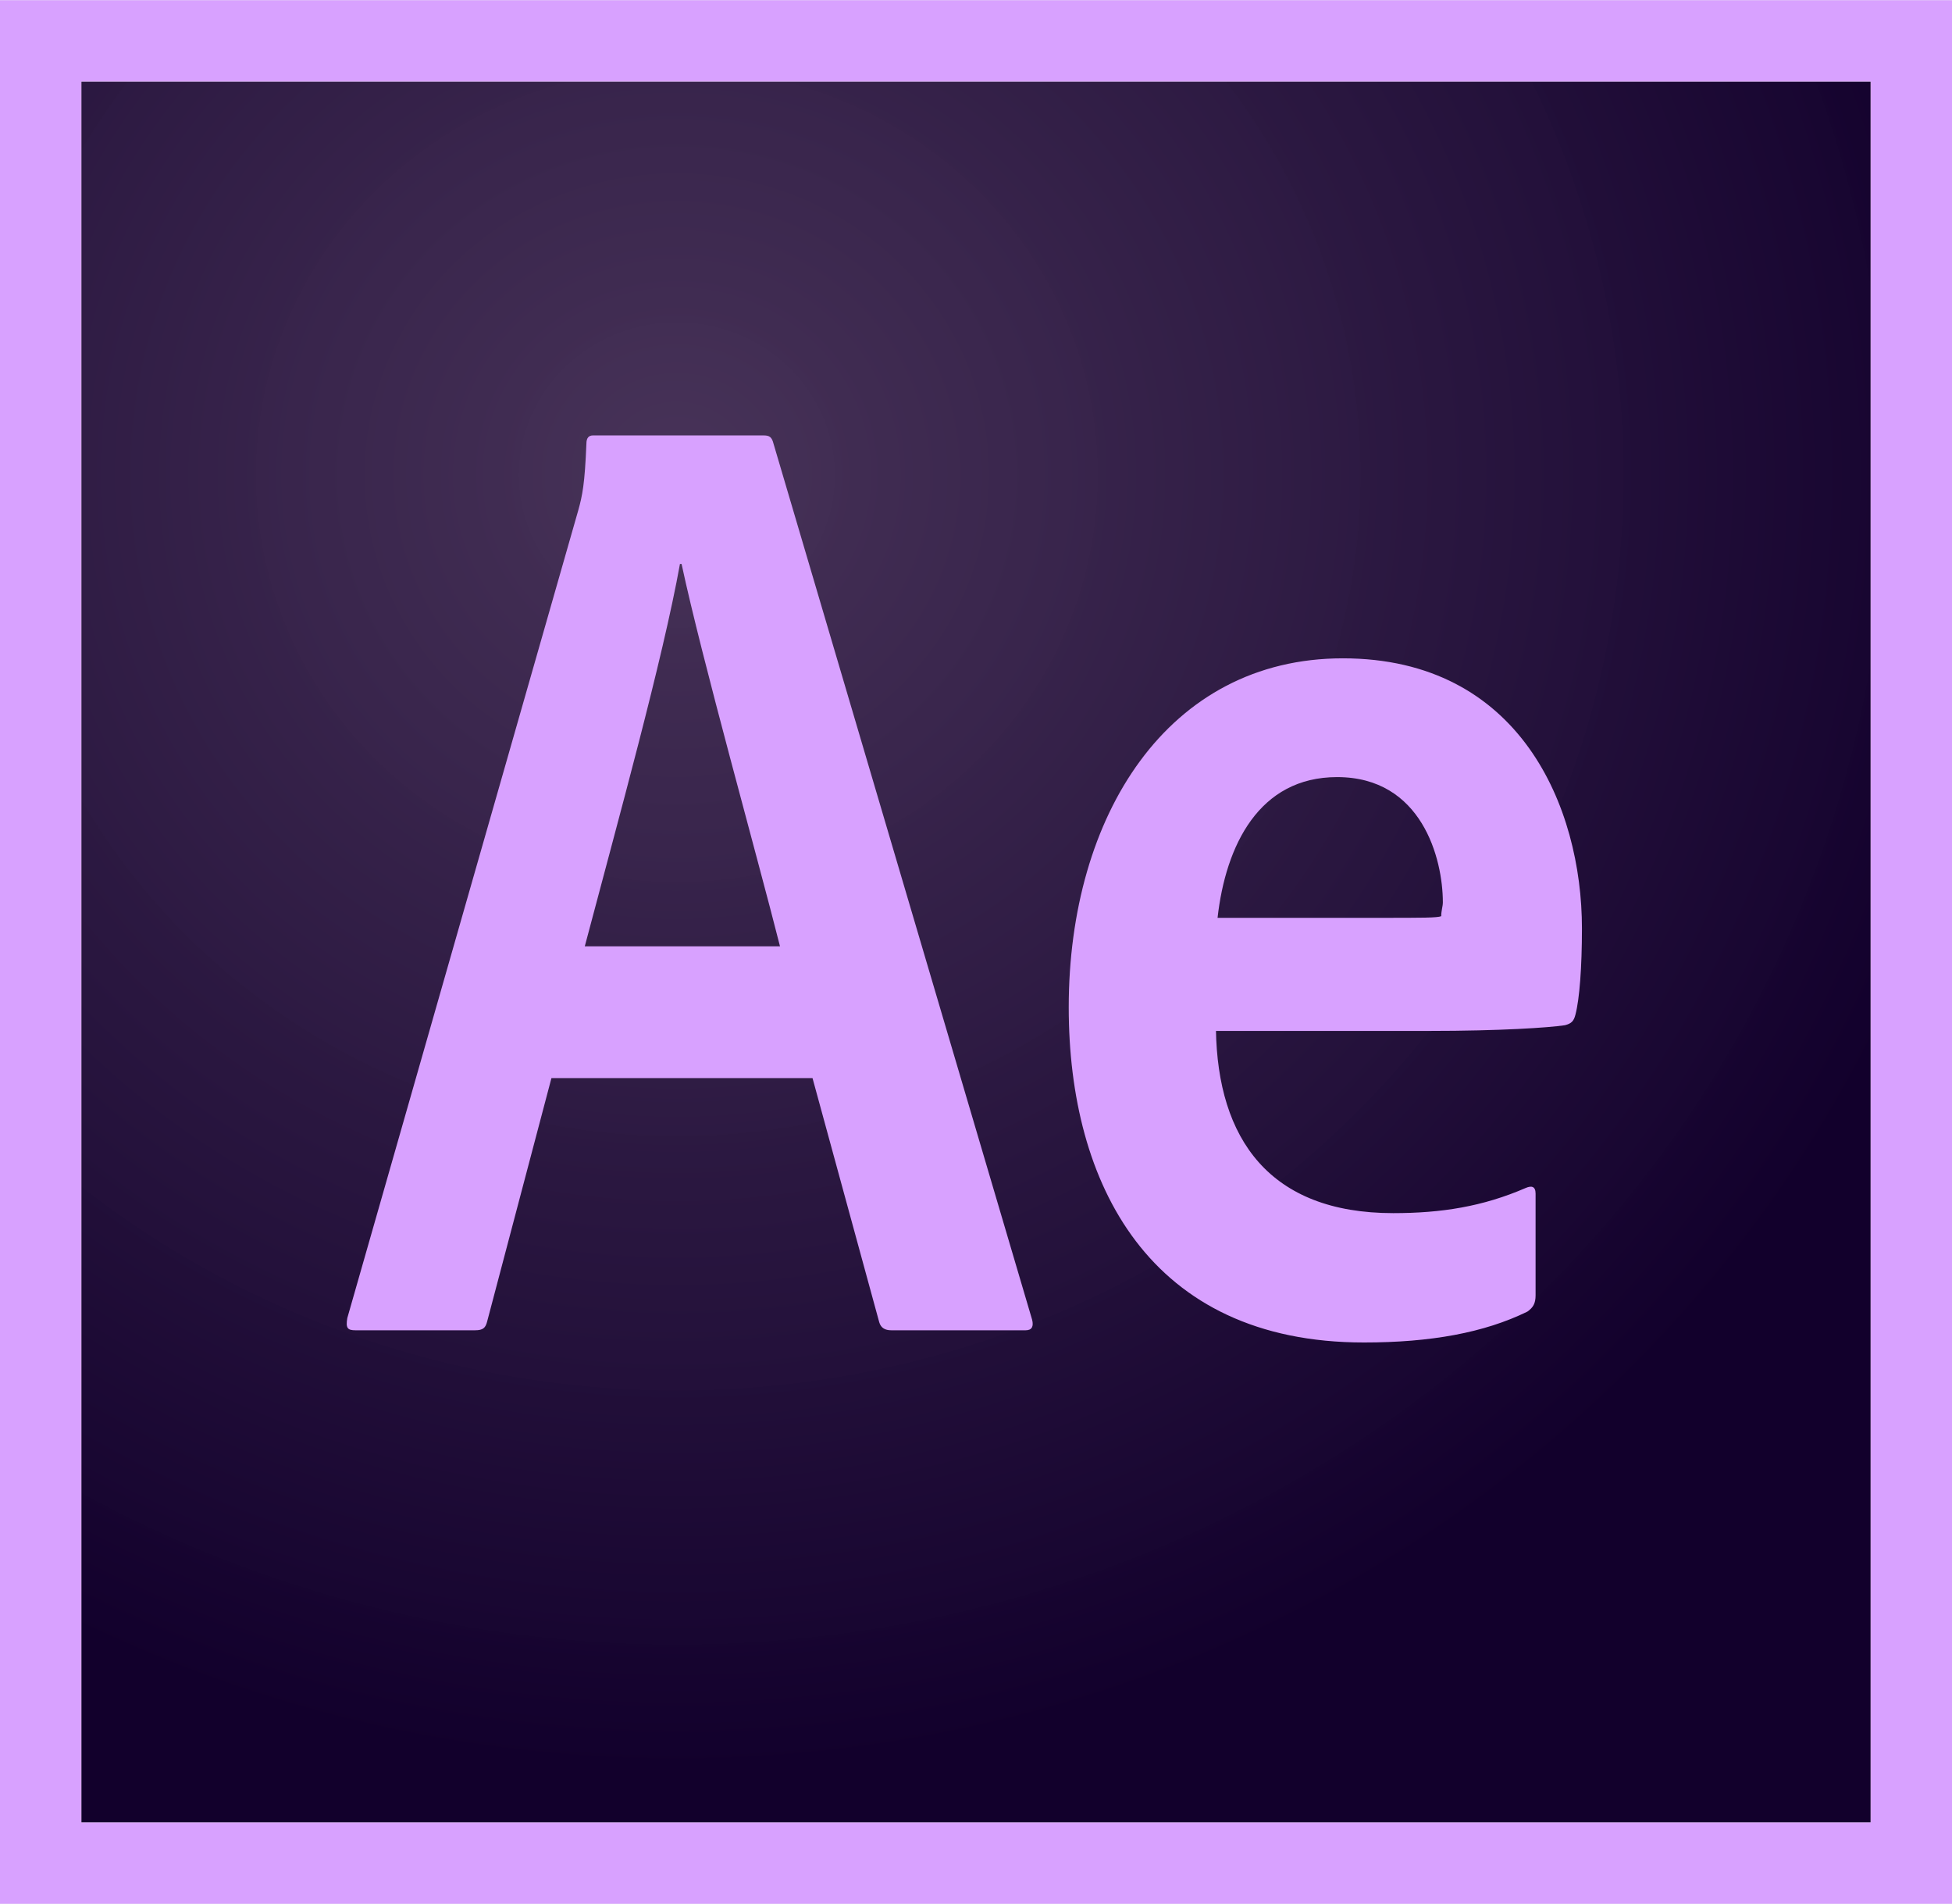
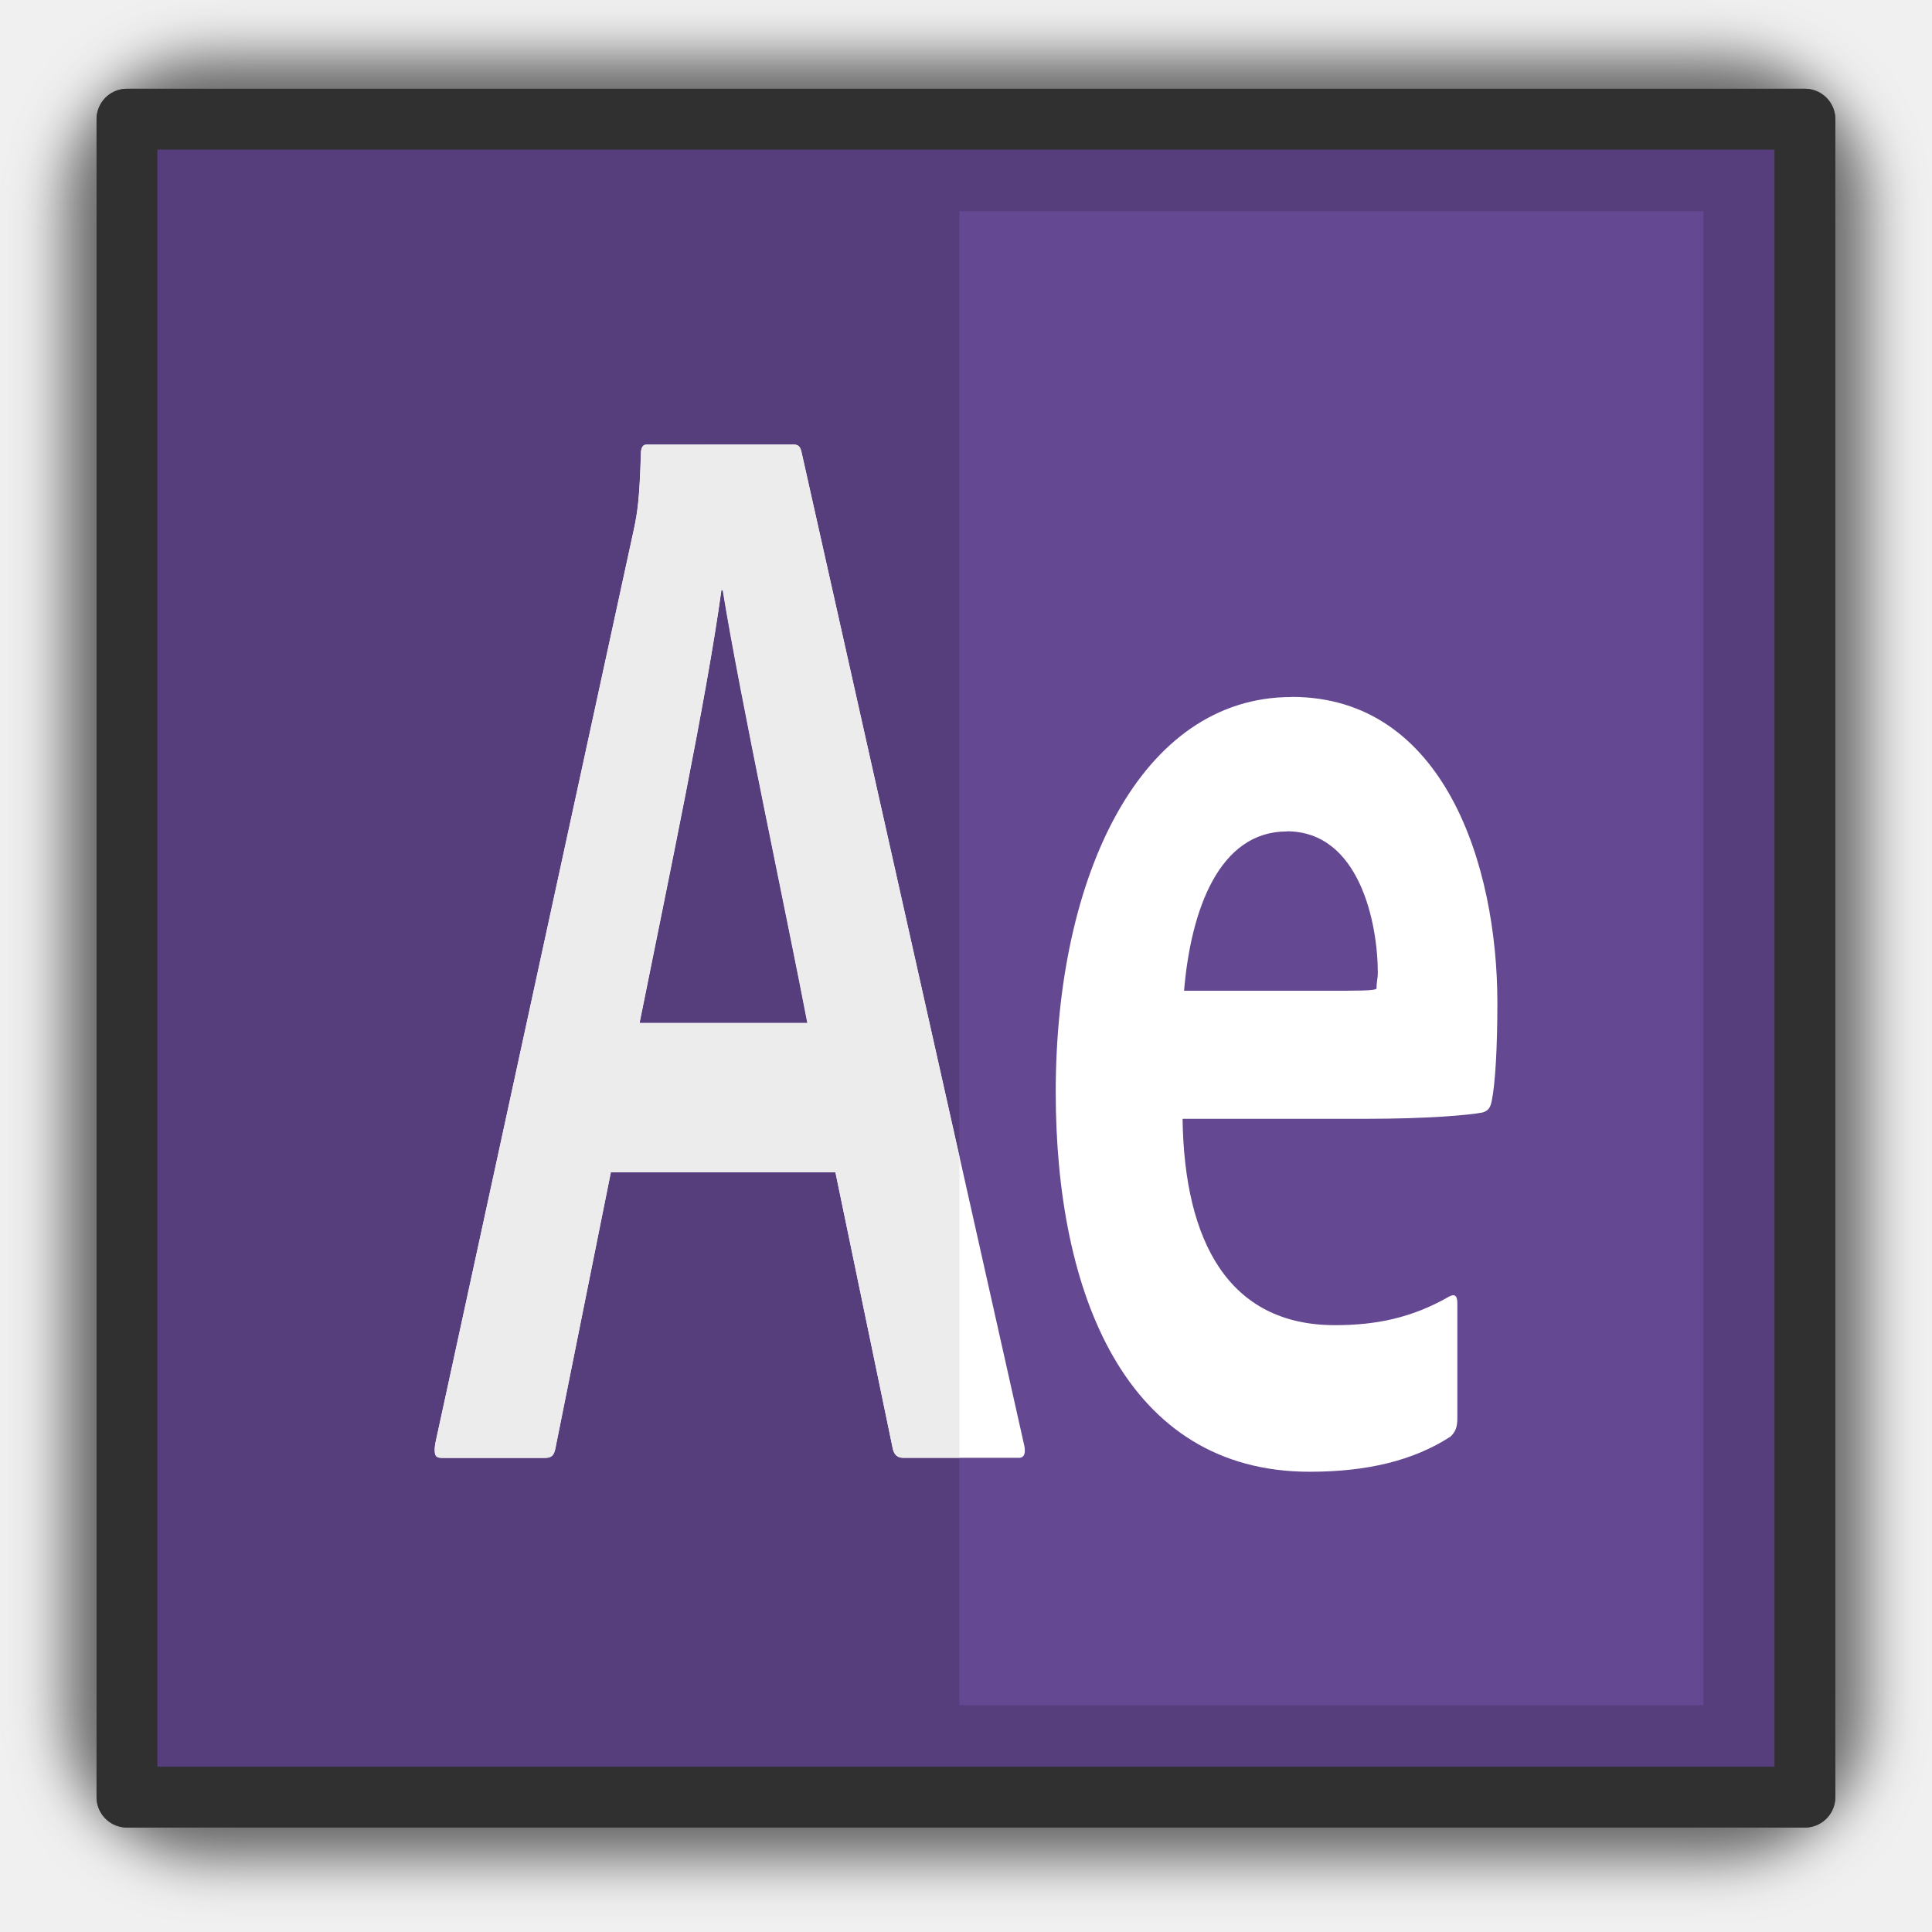
- <svg xmlns="http://www.w3.org/2000/svg" width="2500" height="2438" viewBox="0 130.746 595.279 580.398">
-   <radialGradient id="a" cx="-183.69" cy="328.972" r=".76" gradientTransform="matrix(545.6736 0 0 528.3113 100439.305 -173525.125)" gradientUnits="userSpaceOnUse">
-     <stop offset="0" stop-color="#442f55" stop-opacity=".98" />
-     <stop offset="1" stop-color="#12002c" />
+ <svg xmlns="http://www.w3.org/2000/svg" width="60" height="60" viewBox="0 130.746 14.287 14.284" version="1.1" id="svg11">
+   <defs id="defs15">
+     <filter style="color-interpolation-filters:sRGB" id="filter1341-9" x="-0.036" width="1.072" y="-0.036" height="1.072">
+       <feGaussianBlur stdDeviation="0.224" id="feGaussianBlur1343-67" />
+     </filter>
+   </defs>
+   <radialGradient id="a" cx="-183.69" cy="328.972" r="0.76" gradientTransform="matrix(545.6736,0,0,528.3113,100439.3,-173525.13)" gradientUnits="userSpaceOnUse">
+     <stop offset="0" stop-color="#442f55" stop-opacity=".98" id="stop2" />
+     <stop offset="1" stop-color="#12002c" id="stop4" />
  </radialGradient>
-   <path d="M24.803 155.549h545.674v530.792H24.803V155.549z" fill="url(#a)" />
-   <path d="M24.803 155.549h545.674v530.792H24.803V155.549zM0 711.145h595.28V130.746H0v580.399zm421.16-300.617c12.649 0 17.114 0 18.354-.496 0-1.736.496-2.977.496-4.217 0-13.394-6.449-38.197-32.244-38.197-23.812 0-33.98 20.834-36.461 42.91h49.855zm-50.35 33.98c.496 33.485 16.37 56.056 54.071 56.056 14.634 0 27.283-1.983 40.43-7.688 1.736-.744 2.977-.496 2.977 1.736v31.004c0 2.48-.744 3.721-2.48 4.961-13.146 6.448-29.517 9.425-49.855 9.425-65.48 0-90.036-48.366-90.036-102.189 0-58.536 30.261-106.406 83.588-106.406 54.071 0 72.922 45.39 72.922 82.347 0 11.906-.744 21.579-1.984 26.292-.496 1.984-1.24 2.729-3.225 3.225-4.961.744-19.595 1.735-41.422 1.735H370.81v-.498zm-132.945-25.299c-6.945-27.532-23.812-87.556-30.013-116.576h-.496c-5.208 29.02-18.851 78.13-29.02 116.576h59.529zm-69.699 40.182l-19.594 74.162c-.496 1.983-1.24 2.728-3.721 2.728H108.39c-2.48 0-2.977-.744-2.48-3.72l70.441-246.298c1.24-4.464 1.984-7.937 2.48-20.338 0-1.736.744-2.48 1.984-2.48h52.087c1.736 0 2.48.496 2.977 2.48l78.874 267.132c.496 1.983 0 3.224-1.984 3.224h-40.925c-1.984 0-3.225-.744-3.721-2.479l-20.339-74.41h-79.618z" fill="#d8a1ff" />
+   <rect style="opacity:1;fill:#563d7c;fill-opacity:1;stroke:#303030;stroke-width:0.45;stroke-linecap:round;stroke-linejoin:round;stroke-miterlimit:4;stroke-dasharray:none;stroke-dashoffset:0;stroke-opacity:1;paint-order:fill markers stroke" id="rect1412-4" width="12.408" height="12.408" x="0.939" y="131.626" rx="0" ry="0" />
+   <rect rx="1.214" style="opacity:1;fill:#666666;fill-opacity:1;stroke:none;stroke-width:0.503;stroke-linecap:round;stroke-linejoin:round;stroke-miterlimit:4;stroke-dasharray:none;stroke-dashoffset:0;stroke-opacity:0.502;paint-order:fill markers stroke;filter:url(#filter1341-9)" id="rect1419-0" width="14.907" height="14.907" x="91.072" y="-119.74" transform="matrix(0.8940308,0,0,0.8940308,-80.94104,238.2179)" ry="1.214" />
+   <rect rx="0" ry="0" y="131.626" x="0.939" height="12.408" width="12.408" id="rect1421-0" style="opacity:1;fill:#563d7c;fill-opacity:1;stroke:#303030;stroke-width:0.45;stroke-linecap:round;stroke-linejoin:round;stroke-miterlimit:4;stroke-dasharray:none;stroke-dashoffset:0;stroke-opacity:1;paint-order:fill markers stroke" />
+   <path style="opacity:1;fill:#654892;fill-opacity:1;stroke:none;stroke-width:0.45;stroke-linecap:round;stroke-linejoin:round;stroke-miterlimit:4;stroke-dasharray:none;stroke-dashoffset:0;stroke-opacity:1;paint-order:fill markers stroke" d="m 7.095,132.306 v 11.048 H 12.597 V 132.306 Z" id="rect1455-7" />
+   <path style="opacity:1;fill:#ffffff;fill-opacity:1;stroke:none;stroke-width:0.27;stroke-linecap:round;stroke-linejoin:round;stroke-miterlimit:4;stroke-dasharray:none;stroke-dashoffset:0;stroke-opacity:1;paint-order:stroke markers fill" d="m 4.781,134.032 h 1.087 c 0.036,0 0.052,0.014 0.062,0.069 l 1.645,7.336 c 0.01,0.054 6e-5,0.088 -0.041,0.088 h -0.854 c -0.041,0 -0.067,-0.02 -0.078,-0.068 l -0.424,-2.043 h -1.661 l -0.409,2.036 c -0.01,0.054 -0.026,0.075 -0.078,0.075 h -0.76 c -0.052,0 -0.062,-0.02 -0.052,-0.102 l 1.47,-6.764 c 0.026,-0.123 0.041,-0.217 0.052,-0.558 0,-0.048 0.015,-0.069 0.041,-0.069 z m 0.554,1.076 c -0.109,0.797 -0.393,2.146 -0.605,3.201 h 1.242 c -0.145,-0.756 -0.497,-2.404 -0.626,-3.201 z m 4.217,0.79 c 1.128,0 1.521,1.247 1.521,2.262 0,0.327 -0.015,0.592 -0.041,0.722 -0.01,0.054 -0.026,0.075 -0.067,0.089 -0.103,0.02 -0.409,0.047 -0.864,0.047 H 8.745 c 0.013,0.912 0.344,1.526 1.127,1.526 0.305,0 0.569,-0.054 0.843,-0.211 0.036,-0.02 0.062,-0.014 0.062,0.047 v 0.852 c 0,0.068 -0.015,0.103 -0.052,0.137 -0.274,0.177 -0.616,0.259 -1.04,0.259 -1.366,0 -1.878,-1.328 -1.878,-2.807 0,-1.608 0.631,-2.922 1.743,-2.922 z m -0.036,0.995 c -0.497,0 -0.709,0.572 -0.76,1.178 h 1.04 c 0.264,0 0.357,-2.3e-4 0.383,-0.014 0,-0.048 0.01,-0.082 0.01,-0.116 0,-0.368 -0.135,-1.049 -0.673,-1.049 z" id="rect3528" />
+   <path style="opacity:1;fill:#ececec;fill-opacity:1;stroke:none;stroke-width:0.45;stroke-linecap:round;stroke-linejoin:round;stroke-miterlimit:4;stroke-dasharray:none;stroke-dashoffset:0;stroke-opacity:1;paint-order:fill markers stroke" d="m 4.78,134.033 c -0.026,0 -0.041,0.021 -0.041,0.068 -0.01,0.341 -0.026,0.435 -0.052,0.558 l -1.469,6.765 c -0.01,0.082 2.4e-4,0.102 0.052,0.102 h 0.76 c 0.052,0 0.067,-0.02 0.078,-0.075 l 0.409,-2.037 h 1.661 l 0.424,2.043 c 0.01,0.048 0.037,0.068 0.078,0.068 h 0.415 v -2.227 l -1.165,-5.198 c -0.01,-0.054 -0.026,-0.068 -0.062,-0.068 z m 0.554,1.076 h 0.01 c 0.129,0.797 0.482,2.445 0.626,3.201 h -1.242 c 0.212,-1.056 0.497,-2.404 0.606,-3.201 z" id="path4140" />
</svg>
